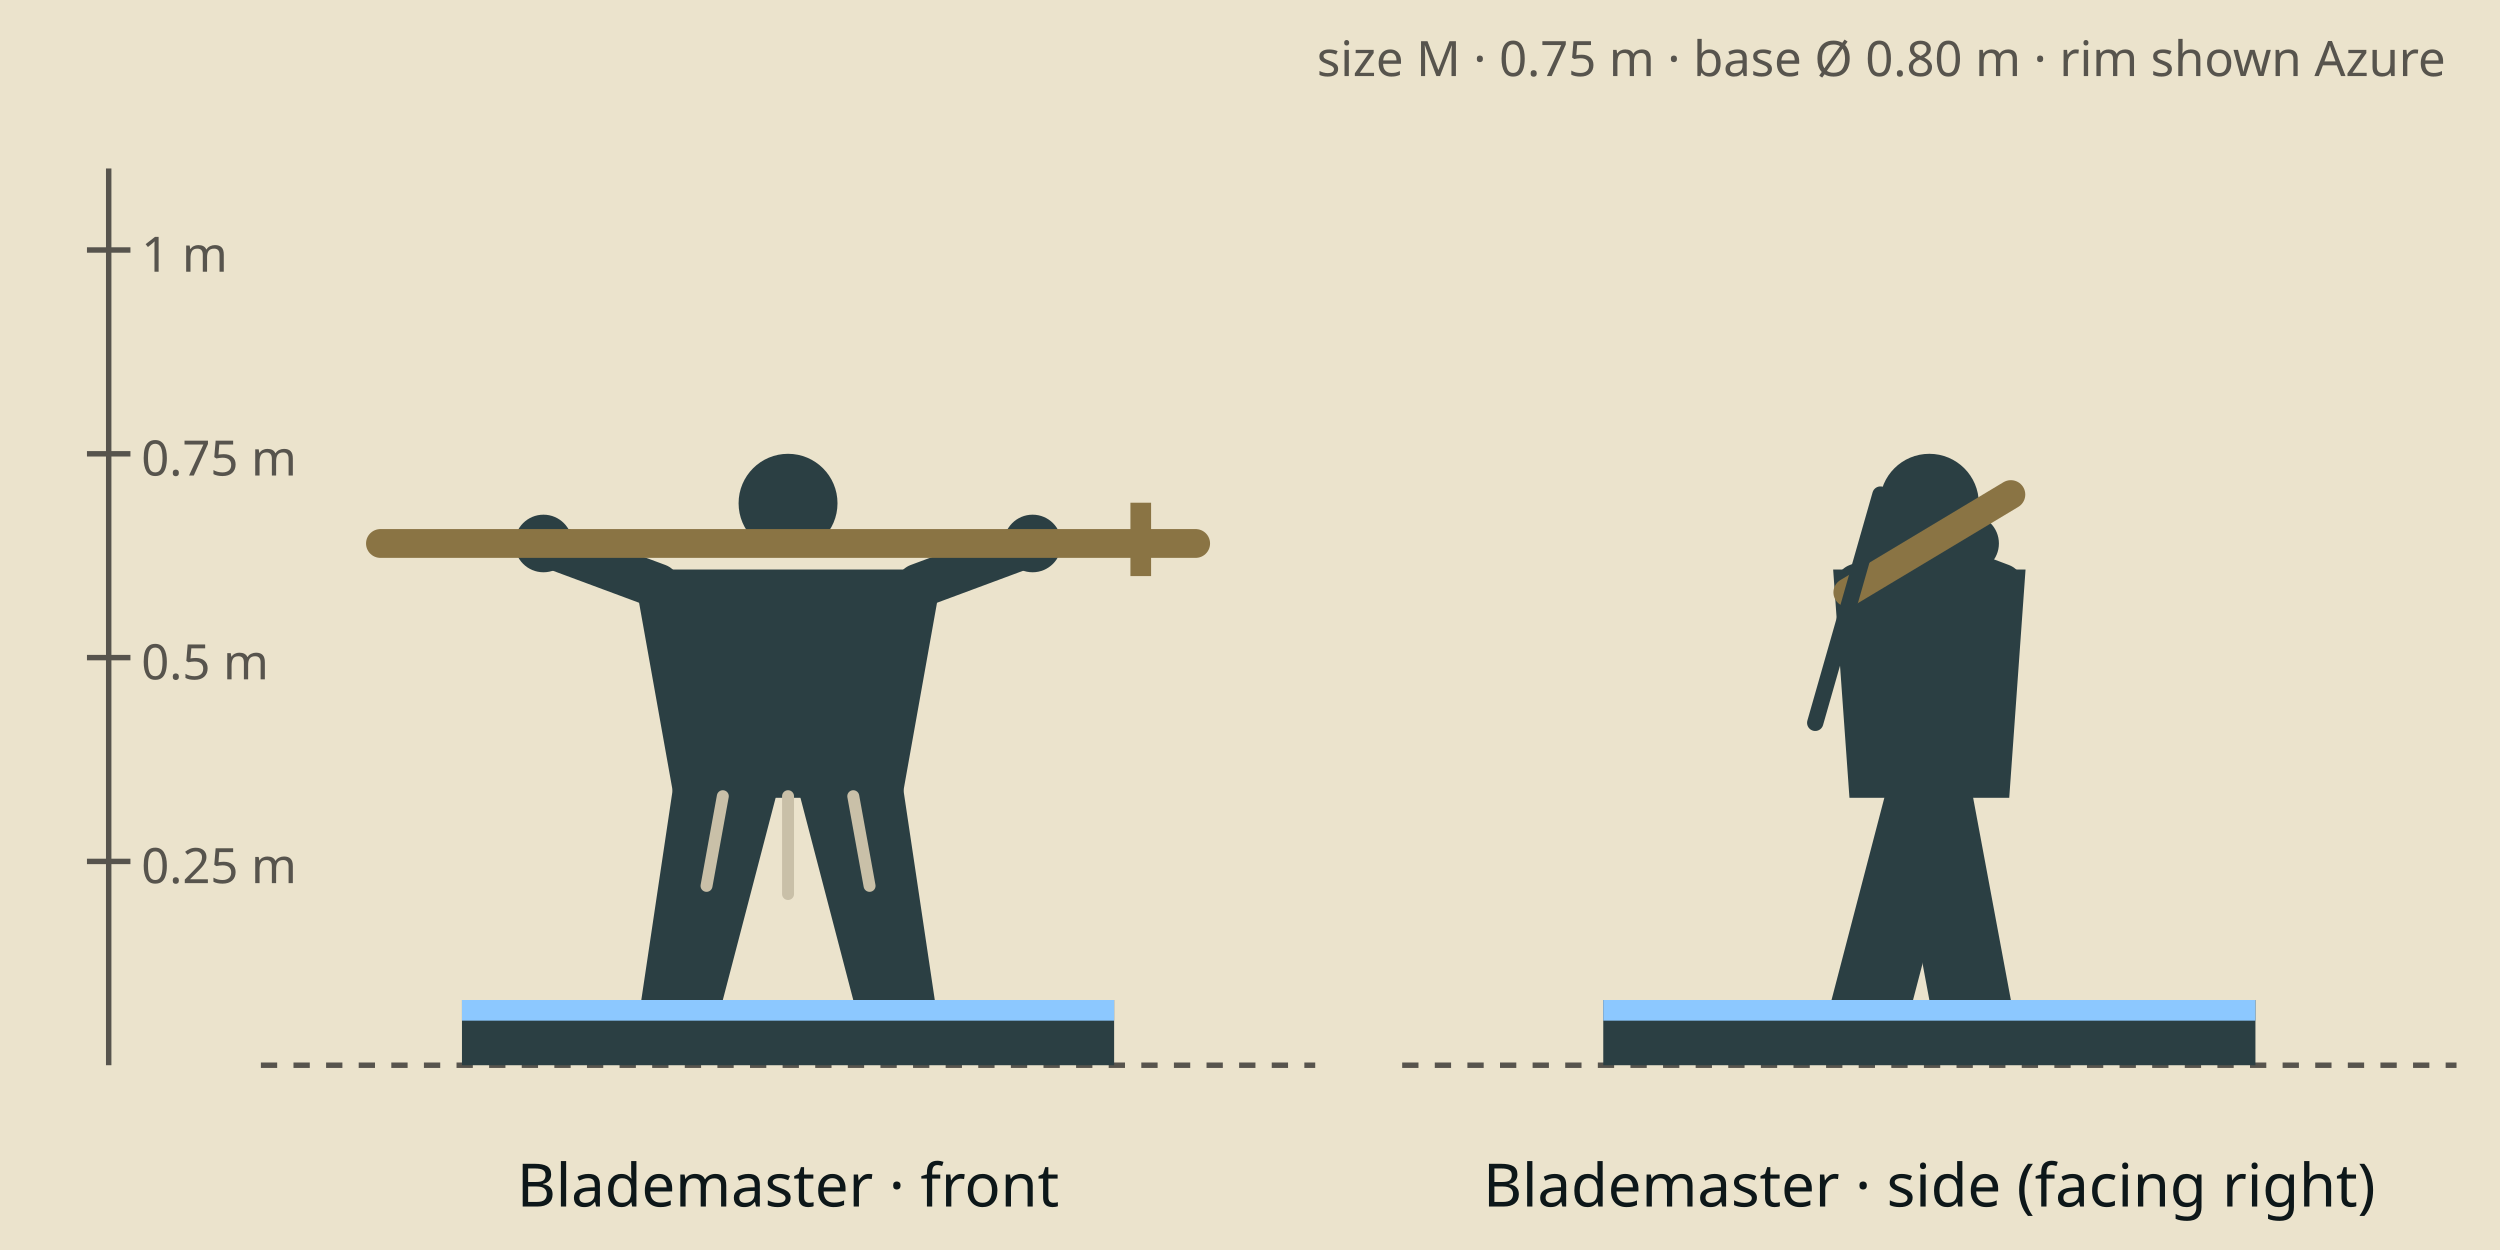
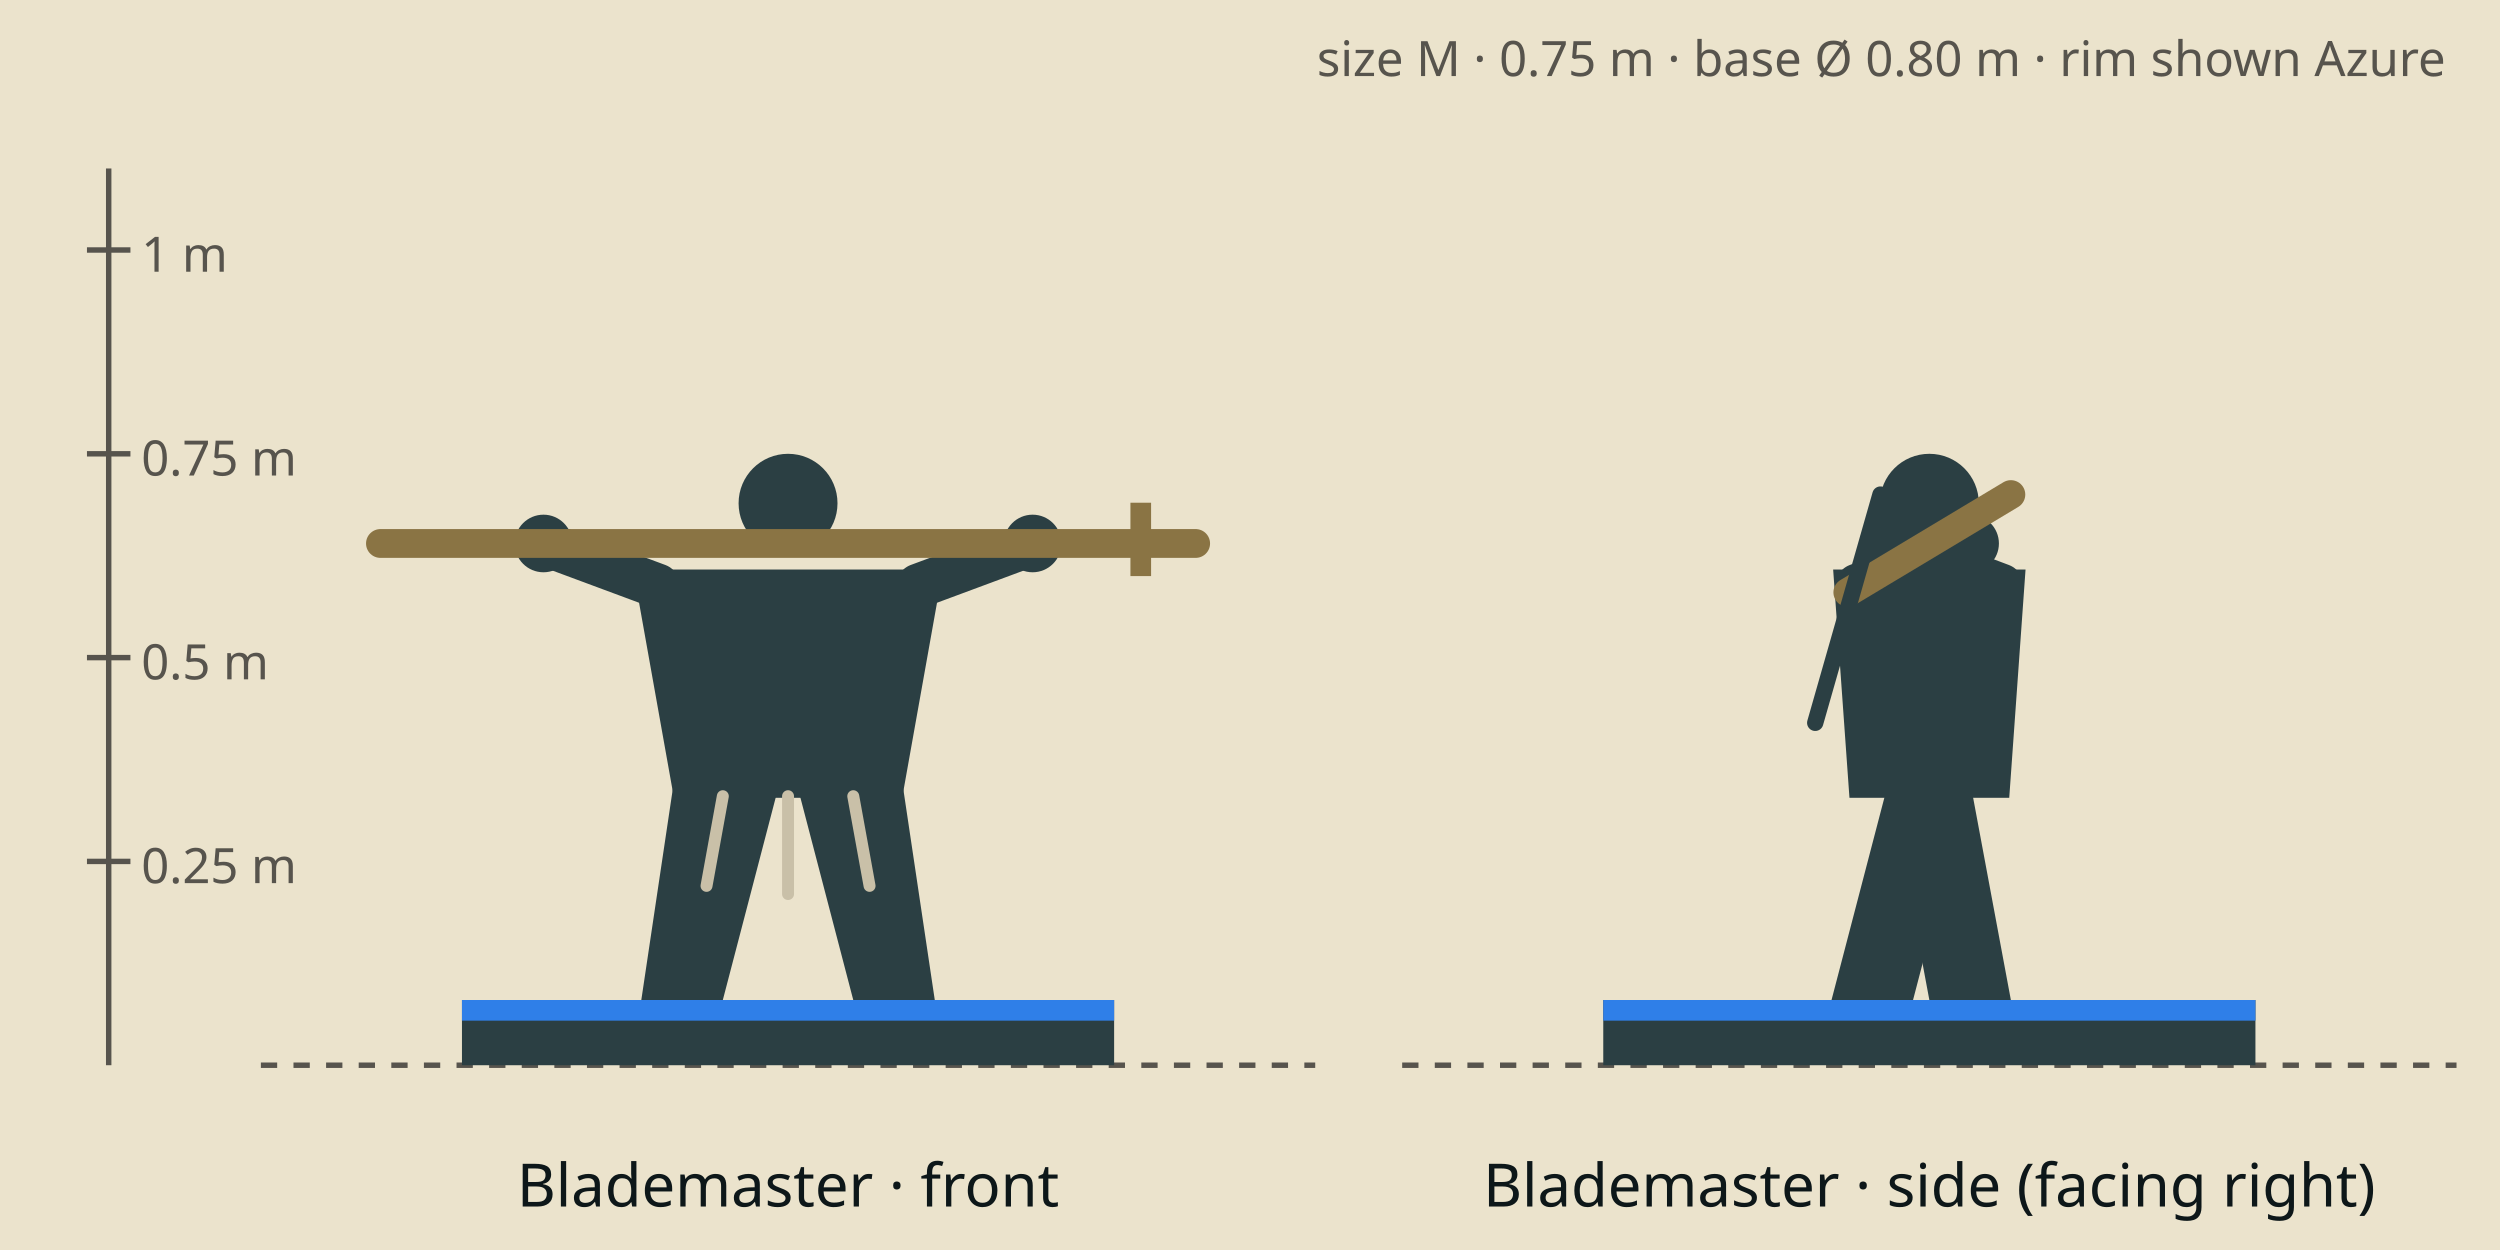
<svg xmlns="http://www.w3.org/2000/svg" width="460" height="230" viewBox="0 0 460 230" font-family="sans-serif" font-size="11">
  <rect width="100%" height="100%" fill="#ebe3cc" />
  <line x1="20" y1="196.0" x2="20" y2="31.0" stroke="#57544d" stroke-width="1" />
  <line x1="16" y1="158.5" x2="24" y2="158.5" stroke="#57544d" />
  <text x="26" y="162.5" fill="#57544d" font-size="9">0.25 m</text>
  <line x1="16" y1="121.0" x2="24" y2="121.0" stroke="#57544d" />
  <text x="26" y="125.0" fill="#57544d" font-size="9">0.5 m</text>
  <line x1="16" y1="83.5" x2="24" y2="83.5" stroke="#57544d" />
  <text x="26" y="87.5" fill="#57544d" font-size="9">0.75 m</text>
  <line x1="16" y1="46.0" x2="24" y2="46.0" stroke="#57544d" />
  <text x="26" y="50.0" fill="#57544d" font-size="9">1 m</text>
  <line x1="48.0" y1="196.0" x2="242.0" y2="196.0" stroke="#57544d" stroke-dasharray="3 3" />
  <rect x="85.0" y="184.0" width="120.0" height="12.0" fill="#2b3f43" />
-   <rect x="85.0" y="184.0" width="120.0" height="3.8" fill="#8cc8ff" />
+   <rect x="85.0" y="184.0" width="120.0" height="3.8" fill="#2F7FE8" />
  <polygon points="124.0,143.8 143.5,143.8 133.0,184.0 118.0,184.0" fill="#2b3f43" />
  <polygon points="146.5,143.8 166.0,143.8 172.0,184.0 157.0,184.0" fill="#2b3f43" />
  <polygon points="124.0,146.8 166.0,146.8 173.5,104.8 116.5,104.8" fill="#2b3f43" />
  <line x1="121.0" y1="107.8" x2="100.0" y2="100.0" stroke="#2b3f43" stroke-width="8.2" stroke-linecap="round" />
  <circle cx="100.0" cy="100.0" r="5.3" fill="#2b3f43" />
  <line x1="169.0" y1="107.8" x2="190.0" y2="100.0" stroke="#2b3f43" stroke-width="8.2" stroke-linecap="round" />
  <circle cx="190.0" cy="100.0" r="5.3" fill="#2b3f43" />
  <circle cx="145.0" cy="92.6" r="9.1" fill="#2b3f43" />
  <line x1="70.0" y1="100.0" x2="220.0" y2="100.0" stroke="#8a7444" stroke-width="5.3" stroke-linecap="round" />
  <rect x="208.0" y="92.5" width="3.8" height="13.5" fill="#8a7444" />
  <line x1="133.0" y1="146.5" x2="130.0" y2="163.0" stroke="#c9c0a8" stroke-width="2.2" stroke-linecap="round" />
  <line x1="145.0" y1="146.5" x2="145.0" y2="164.5" stroke="#c9c0a8" stroke-width="2.2" stroke-linecap="round" />
  <line x1="157.0" y1="146.5" x2="160.0" y2="163.0" stroke="#c9c0a8" stroke-width="2.2" stroke-linecap="round" />
  <text x="145.0" y="222" text-anchor="middle" fill="#0d1719">Blademaster · front</text>
  <line x1="258.0" y1="196.0" x2="452.0" y2="196.0" stroke="#57544d" stroke-dasharray="3 3" />
  <rect x="295.0" y="184.0" width="120.0" height="12.0" fill="#2b3f43" />
-   <rect x="295.0" y="184.0" width="120.0" height="3.8" fill="#8cc8ff" />
+   <rect x="295.0" y="184.0" width="120.0" height="3.8" fill="#2F7FE8" />
  <polygon points="347.5,143.8 362.5,143.8 370.0,184.0 355.0,184.0" fill="#2b3f43" />
  <polygon points="347.5,143.8 362.5,143.8 352.0,184.0 337.0,184.0" fill="#2b3f43" />
  <polygon points="340.3,146.8 369.7,146.8 372.7,104.8 337.3,104.8" fill="#2b3f43" />
  <line x1="341.8" y1="107.8" x2="362.5" y2="100.0" stroke="#2b3f43" stroke-width="8.2" stroke-linecap="round" />
  <circle cx="362.5" cy="100.0" r="5.3" fill="#2b3f43" />
  <line x1="368.2" y1="107.8" x2="347.5" y2="100.0" stroke="#2b3f43" stroke-width="8.2" stroke-linecap="round" />
  <circle cx="347.5" cy="100.0" r="5.3" fill="#2b3f43" />
  <circle cx="355.0" cy="92.6" r="9.1" fill="#2b3f43" />
  <line x1="340.0" y1="109.0" x2="370.0" y2="91.0" stroke="#8a7444" stroke-width="5.3" stroke-linecap="round" />
  <line x1="346.0" y1="91.0" x2="334.0" y2="133.0" stroke="#2b3f43" stroke-width="3.0" stroke-linecap="round" />
  <text x="355.0" y="222" text-anchor="middle" fill="#0d1719">Blademaster · side (facing right)</text>
  <text x="450" y="14" text-anchor="end" fill="#57544d" font-size="9">size M · 0.75 m · base Ø 0.80 m · rim shown Azure</text>
</svg>
